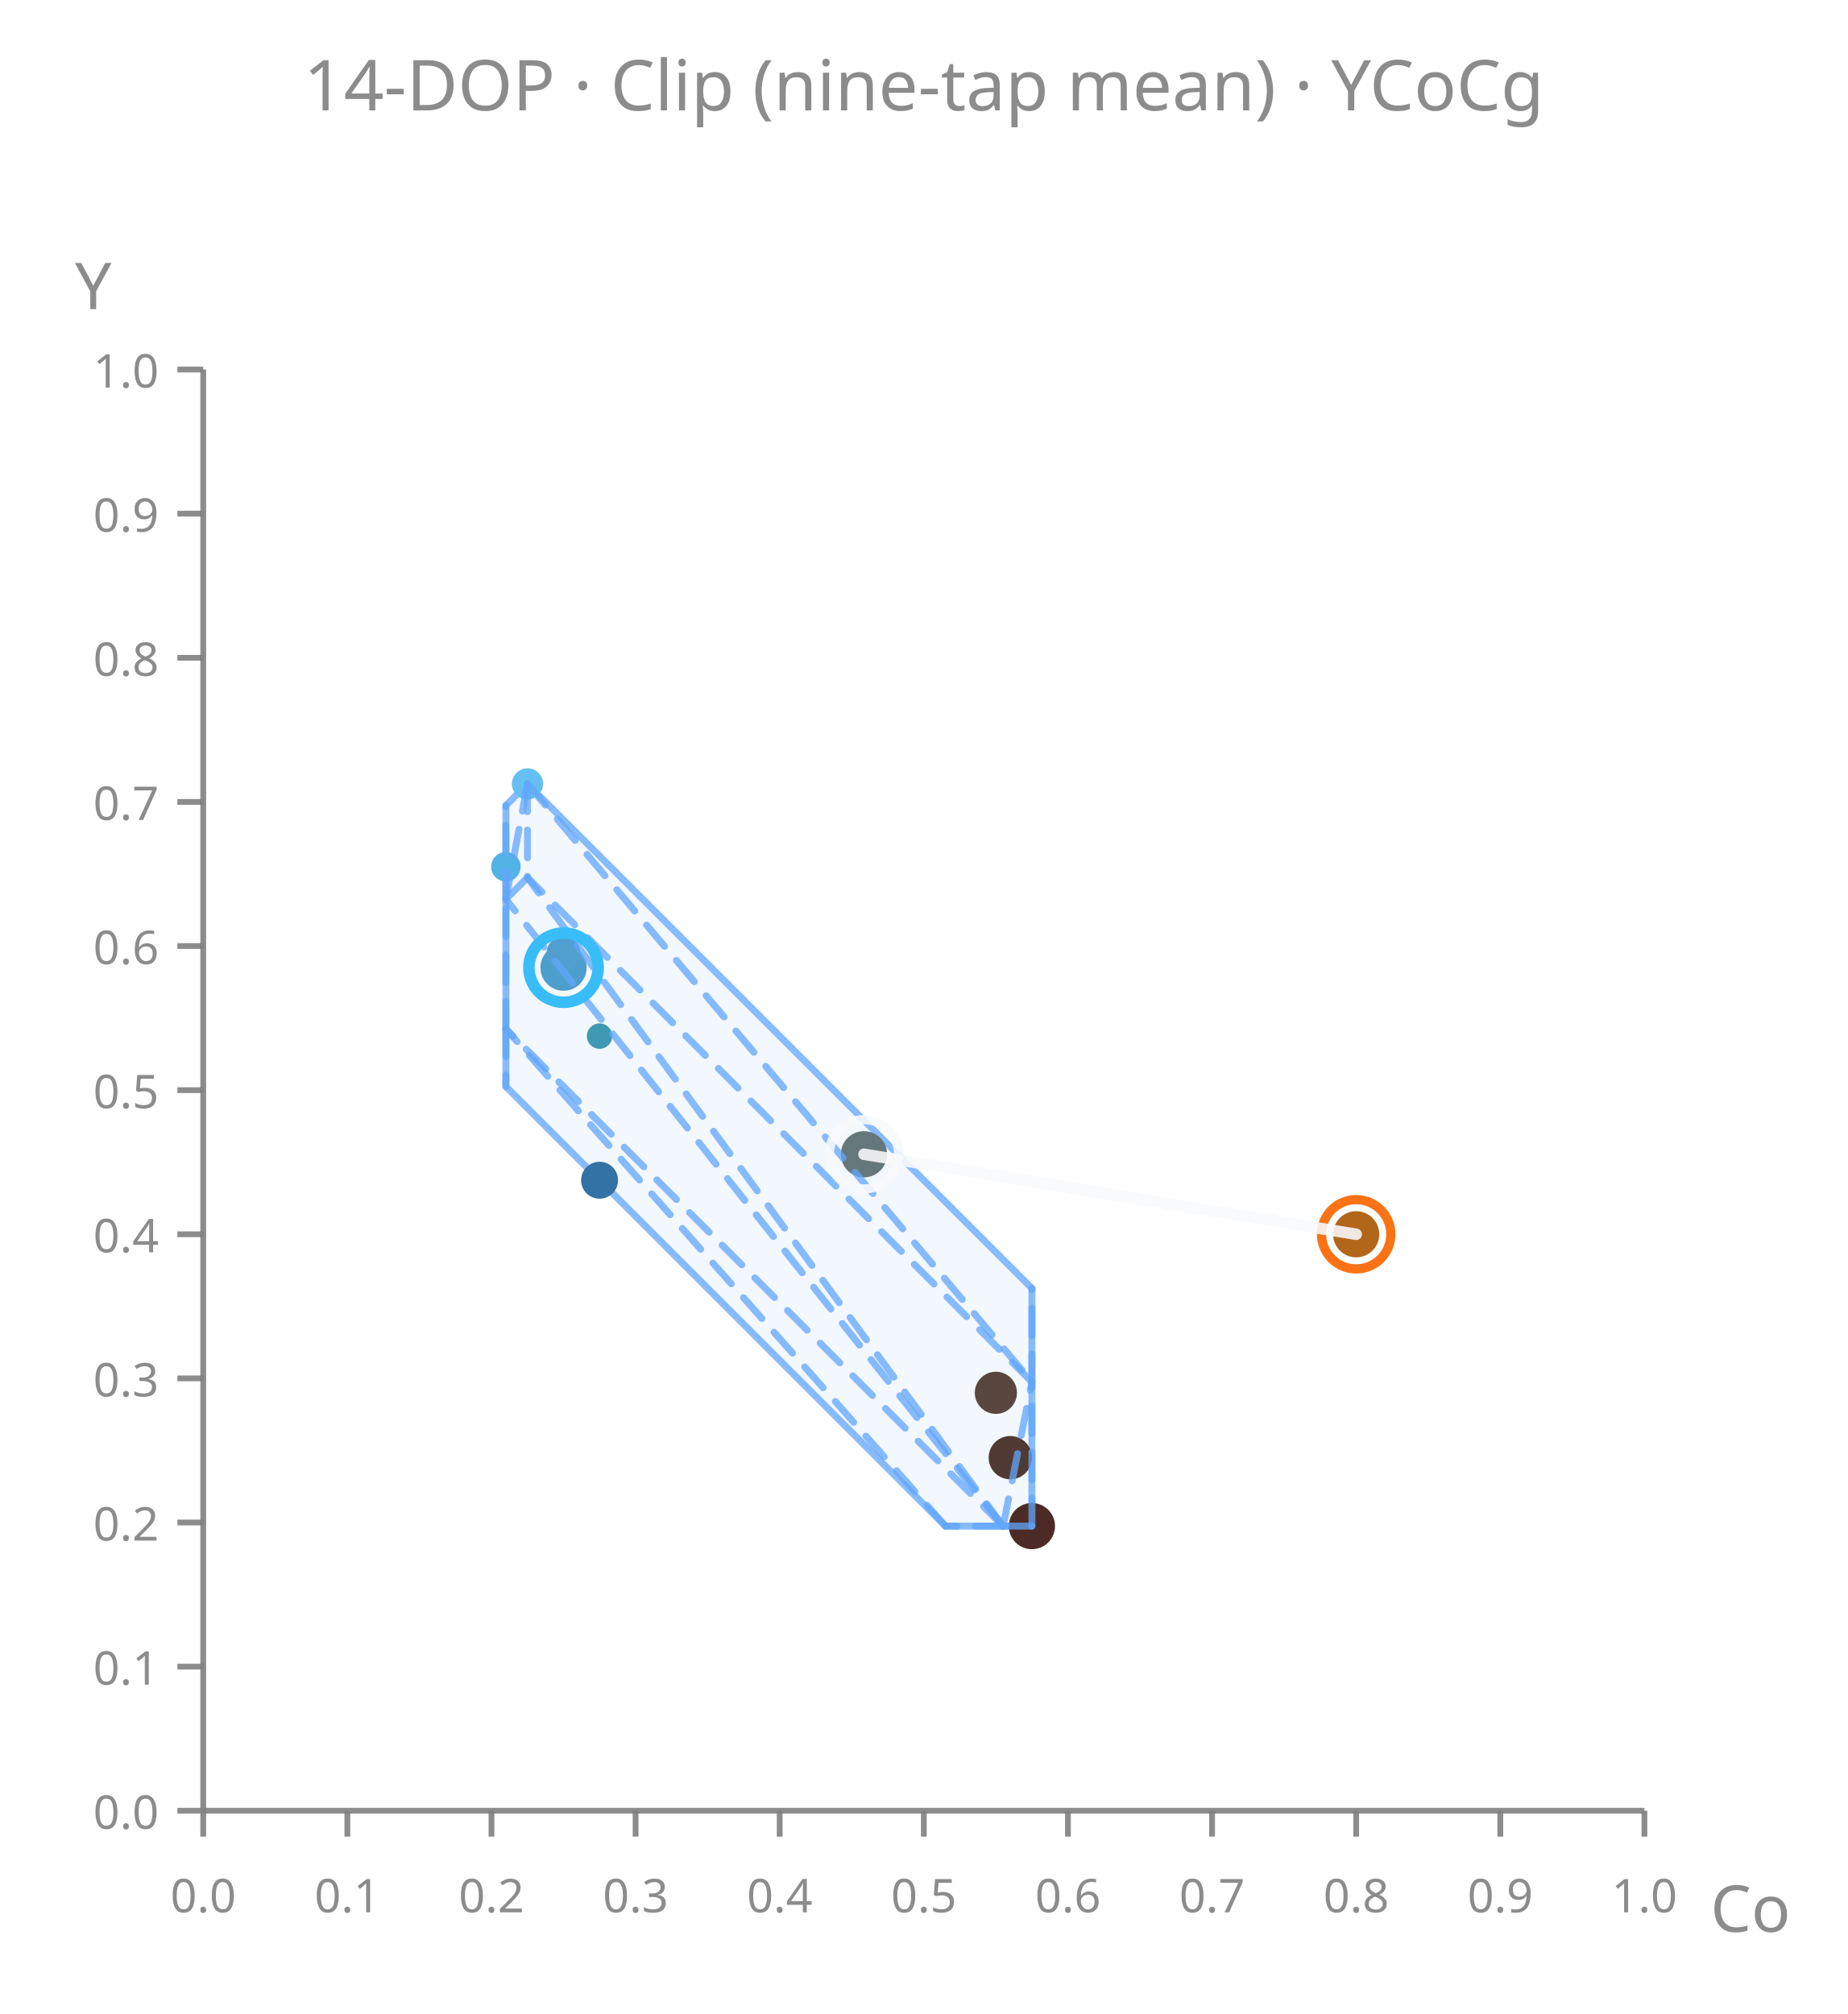
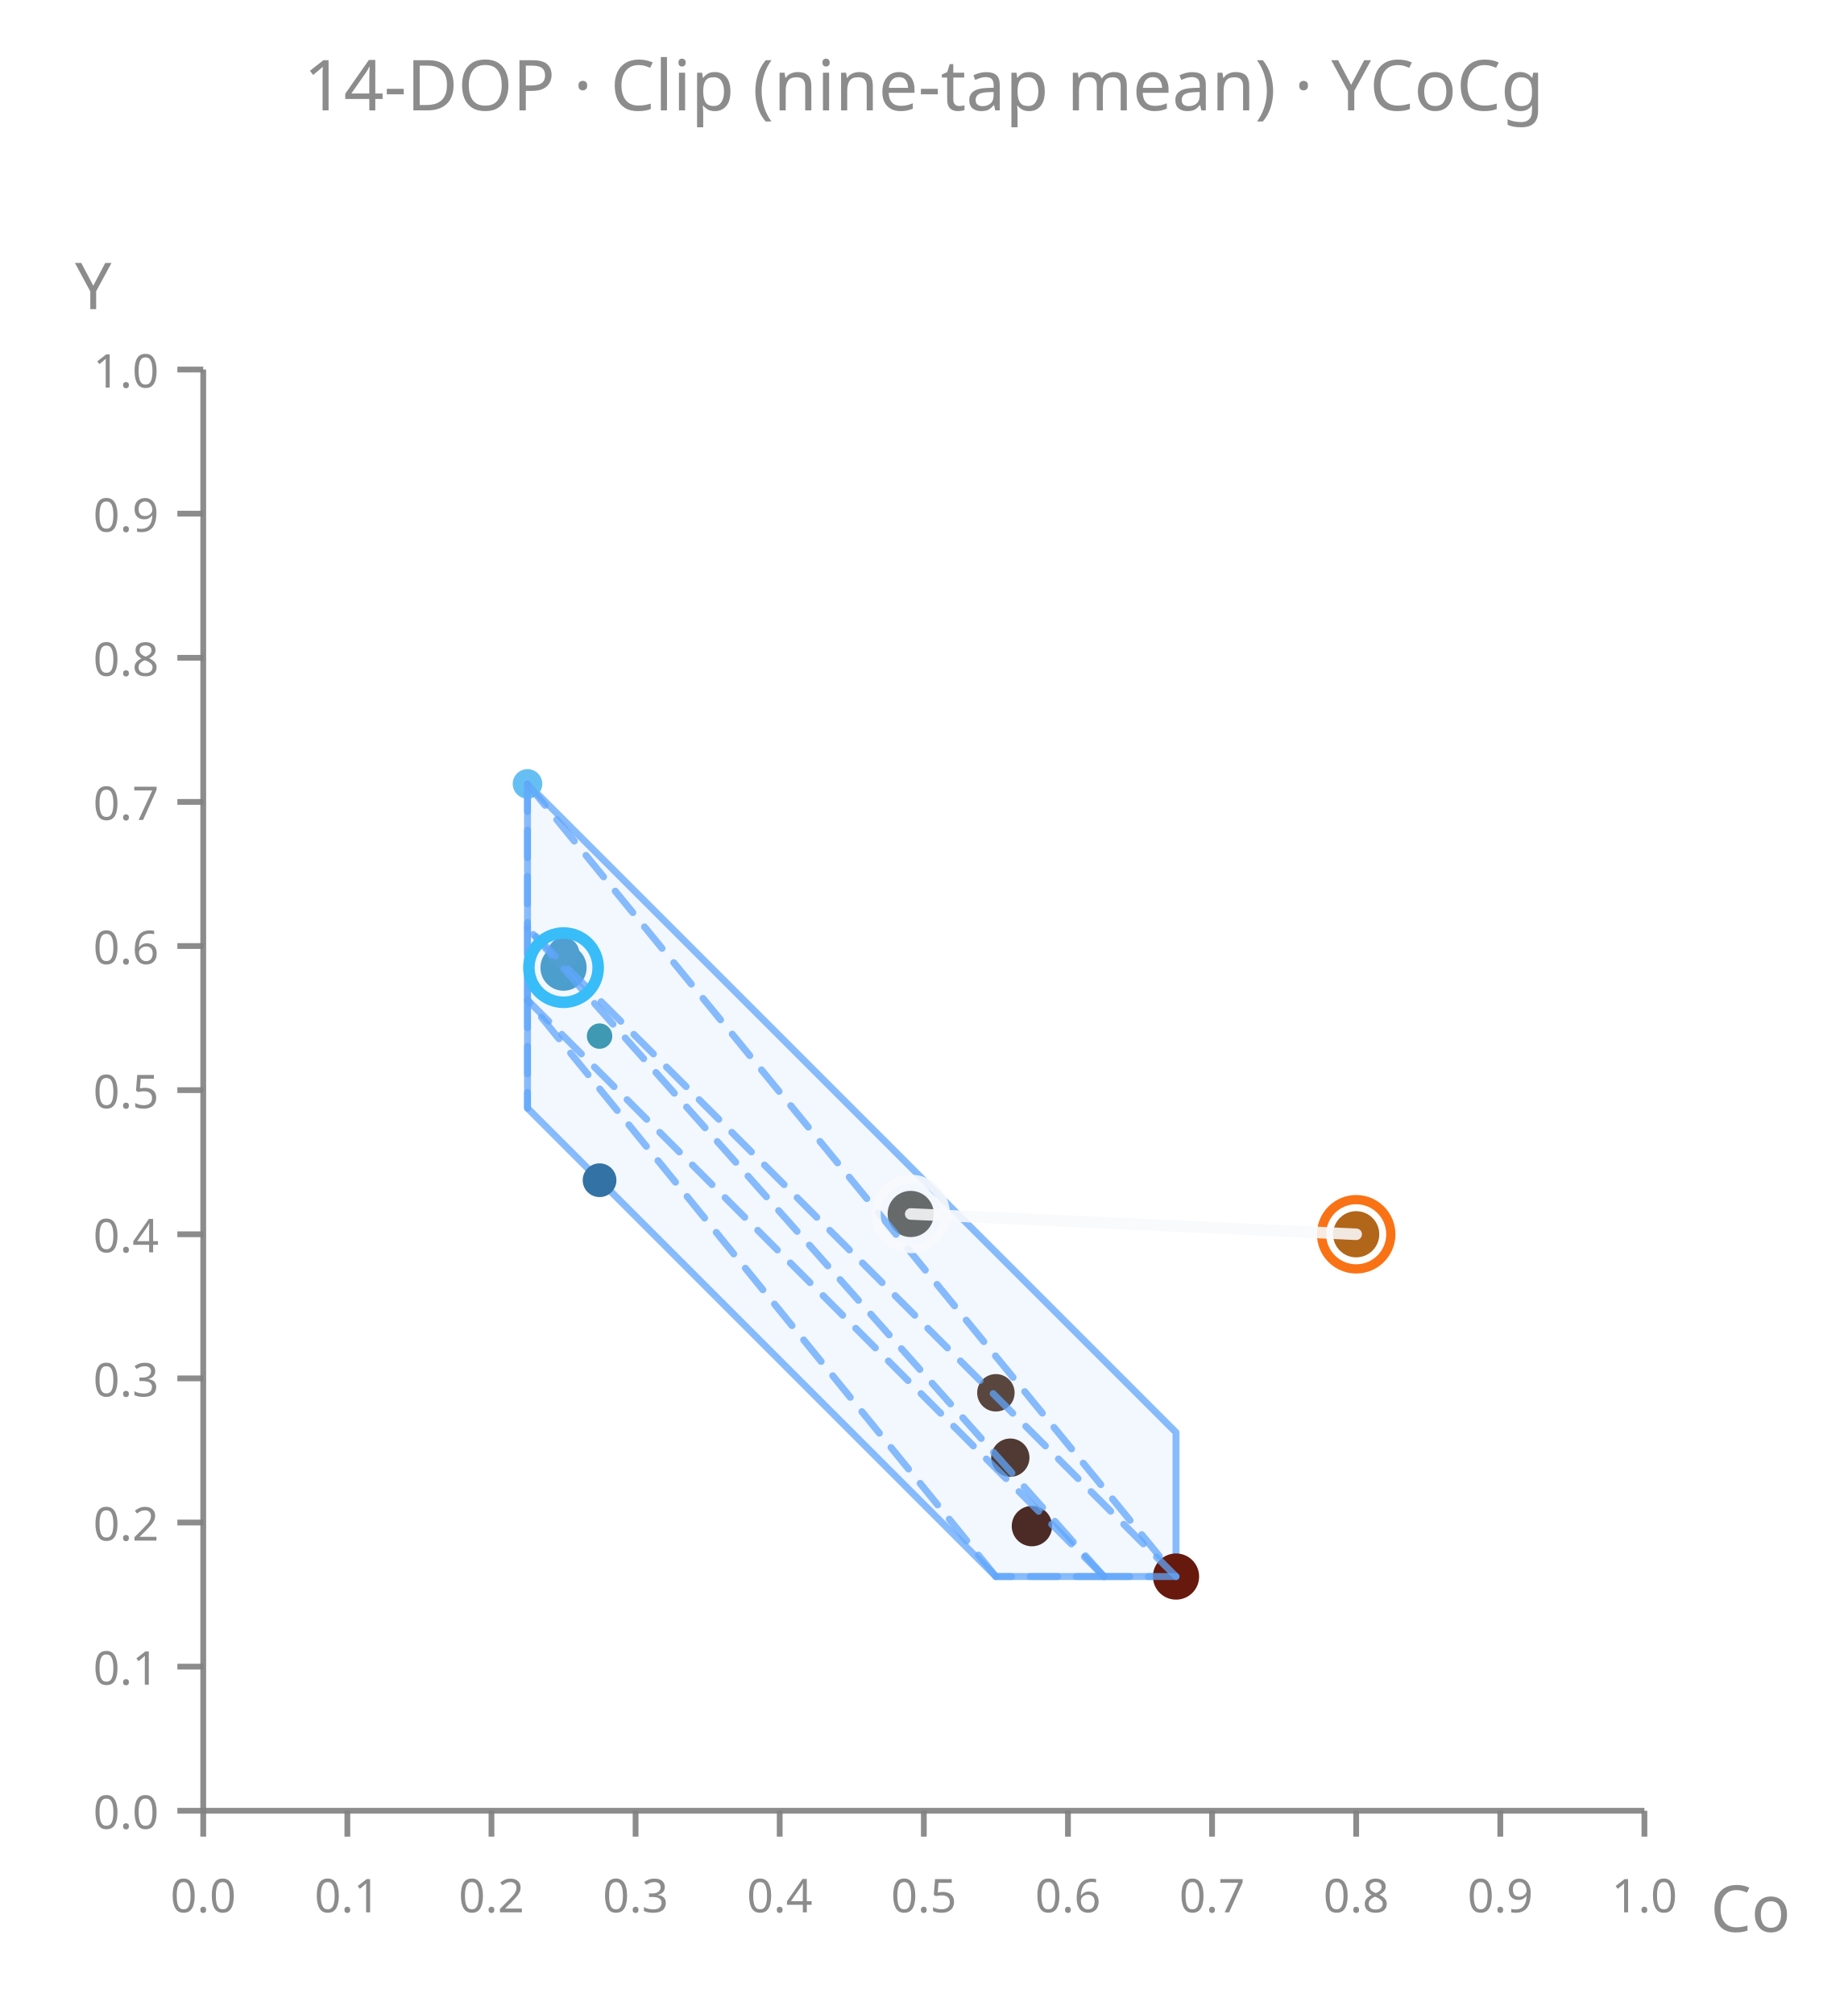
<svg xmlns="http://www.w3.org/2000/svg" baseProfile="full" height="436.0px" version="1.1" viewBox="0,0,400.0,436.0" width="400.0px">
  <defs />
  <g class="layer_bg" />
  <g class="layer_boundary">
-     <polygon fill="rgba(59,130,246,0.06)" points="204.68,330.38 223.4,330.38 223.4,278.9 114.2,169.7 109.52,174.38 109.52,235.22" stroke="rgba(96,165,250,0.75)" stroke-linejoin="round" stroke-width="1.5" />
+     <polygon fill="rgba(59,130,246,0.06)" points="215.6,341.3 254.6,341.3 254.6,310.1 114.2,169.7 114.2,239.9" stroke="rgba(96,165,250,0.75)" stroke-linejoin="round" stroke-width="1.5" />
  </g>
  <g class="layer_axes">
    <line fill="none" stroke="rgba(128,128,128,0.9)" stroke-width="1.25" x1="44.0" x2="356" y1="392.0" y2="392.0" />
    <line fill="none" stroke="rgba(128,128,128,0.9)" stroke-width="1.25" x1="44.0" x2="44.0" y1="392.0" y2="80" />
    <line fill="none" stroke="rgba(128,128,128,0.9)" stroke-width="1.25" x1="44.0" x2="44.0" y1="392.0" y2="397.6" />
    <text dominant-baseline="hanging" fill="rgba(128,128,128,0.9)" font-family="sans-serif" font-size="10.08" text-anchor="middle" x="44.0" y="406.168">0.0</text>
    <line fill="none" stroke="rgba(128,128,128,0.9)" stroke-width="1.25" x1="75.2" x2="75.2" y1="392.0" y2="397.6" />
    <text dominant-baseline="hanging" fill="rgba(128,128,128,0.9)" font-family="sans-serif" font-size="10.08" text-anchor="middle" x="75.2" y="406.168">0.1</text>
    <line fill="none" stroke="rgba(128,128,128,0.9)" stroke-width="1.25" x1="106.4" x2="106.4" y1="392.0" y2="397.6" />
    <text dominant-baseline="hanging" fill="rgba(128,128,128,0.9)" font-family="sans-serif" font-size="10.08" text-anchor="middle" x="106.4" y="406.168">0.2</text>
    <line fill="none" stroke="rgba(128,128,128,0.9)" stroke-width="1.25" x1="137.6" x2="137.6" y1="392.0" y2="397.6" />
    <text dominant-baseline="hanging" fill="rgba(128,128,128,0.9)" font-family="sans-serif" font-size="10.08" text-anchor="middle" x="137.6" y="406.168">0.3</text>
    <line fill="none" stroke="rgba(128,128,128,0.9)" stroke-width="1.25" x1="168.8" x2="168.8" y1="392.0" y2="397.6" />
    <text dominant-baseline="hanging" fill="rgba(128,128,128,0.9)" font-family="sans-serif" font-size="10.08" text-anchor="middle" x="168.8" y="406.168">0.4</text>
    <line fill="none" stroke="rgba(128,128,128,0.9)" stroke-width="1.25" x1="200" x2="200" y1="392.0" y2="397.6" />
    <text dominant-baseline="hanging" fill="rgba(128,128,128,0.9)" font-family="sans-serif" font-size="10.08" text-anchor="middle" x="200" y="406.168">0.5</text>
    <line fill="none" stroke="rgba(128,128,128,0.9)" stroke-width="1.25" x1="231.2" x2="231.2" y1="392.0" y2="397.6" />
    <text dominant-baseline="hanging" fill="rgba(128,128,128,0.9)" font-family="sans-serif" font-size="10.08" text-anchor="middle" x="231.2" y="406.168">0.6</text>
    <line fill="none" stroke="rgba(128,128,128,0.9)" stroke-width="1.25" x1="262.4" x2="262.4" y1="392.0" y2="397.6" />
    <text dominant-baseline="hanging" fill="rgba(128,128,128,0.9)" font-family="sans-serif" font-size="10.08" text-anchor="middle" x="262.4" y="406.168">0.7</text>
    <line fill="none" stroke="rgba(128,128,128,0.9)" stroke-width="1.25" x1="293.6" x2="293.6" y1="392.0" y2="397.6" />
    <text dominant-baseline="hanging" fill="rgba(128,128,128,0.9)" font-family="sans-serif" font-size="10.08" text-anchor="middle" x="293.6" y="406.168">0.8</text>
    <line fill="none" stroke="rgba(128,128,128,0.9)" stroke-width="1.25" x1="324.8" x2="324.8" y1="392.0" y2="397.6" />
    <text dominant-baseline="hanging" fill="rgba(128,128,128,0.9)" font-family="sans-serif" font-size="10.08" text-anchor="middle" x="324.8" y="406.168">0.9</text>
    <line fill="none" stroke="rgba(128,128,128,0.9)" stroke-width="1.25" x1="356" x2="356" y1="392.0" y2="397.6" />
    <text dominant-baseline="hanging" fill="rgba(128,128,128,0.9)" font-family="sans-serif" font-size="10.08" text-anchor="middle" x="356" y="406.168">1.0</text>
    <line fill="none" stroke="rgba(128,128,128,0.9)" stroke-width="1.25" x1="44.0" x2="38.4" y1="392.0" y2="392.0" />
    <text dominant-baseline="central" fill="rgba(128,128,128,0.9)" font-family="sans-serif" font-size="10.08" text-anchor="end" x="34.4" y="392.0">0.0</text>
    <line fill="none" stroke="rgba(128,128,128,0.9)" stroke-width="1.25" x1="44.0" x2="38.4" y1="360.8" y2="360.8" />
    <text dominant-baseline="central" fill="rgba(128,128,128,0.9)" font-family="sans-serif" font-size="10.08" text-anchor="end" x="34.4" y="360.8">0.1</text>
    <line fill="none" stroke="rgba(128,128,128,0.9)" stroke-width="1.25" x1="44.0" x2="38.4" y1="329.6" y2="329.6" />
    <text dominant-baseline="central" fill="rgba(128,128,128,0.9)" font-family="sans-serif" font-size="10.08" text-anchor="end" x="34.4" y="329.6">0.2</text>
    <line fill="none" stroke="rgba(128,128,128,0.9)" stroke-width="1.25" x1="44.0" x2="38.4" y1="298.4" y2="298.4" />
    <text dominant-baseline="central" fill="rgba(128,128,128,0.9)" font-family="sans-serif" font-size="10.08" text-anchor="end" x="34.4" y="298.4">0.3</text>
    <line fill="none" stroke="rgba(128,128,128,0.9)" stroke-width="1.25" x1="44.0" x2="38.4" y1="267.2" y2="267.2" />
    <text dominant-baseline="central" fill="rgba(128,128,128,0.9)" font-family="sans-serif" font-size="10.08" text-anchor="end" x="34.4" y="267.2">0.4</text>
    <line fill="none" stroke="rgba(128,128,128,0.9)" stroke-width="1.25" x1="44.0" x2="38.4" y1="236" y2="236" />
    <text dominant-baseline="central" fill="rgba(128,128,128,0.9)" font-family="sans-serif" font-size="10.08" text-anchor="end" x="34.4" y="236">0.5</text>
    <line fill="none" stroke="rgba(128,128,128,0.9)" stroke-width="1.25" x1="44.0" x2="38.4" y1="204.8" y2="204.8" />
    <text dominant-baseline="central" fill="rgba(128,128,128,0.9)" font-family="sans-serif" font-size="10.08" text-anchor="end" x="34.4" y="204.8">0.6</text>
    <line fill="none" stroke="rgba(128,128,128,0.9)" stroke-width="1.25" x1="44.0" x2="38.4" y1="173.6" y2="173.6" />
    <text dominant-baseline="central" fill="rgba(128,128,128,0.9)" font-family="sans-serif" font-size="10.08" text-anchor="end" x="34.4" y="173.6">0.7</text>
    <line fill="none" stroke="rgba(128,128,128,0.9)" stroke-width="1.25" x1="44.0" x2="38.4" y1="142.4" y2="142.4" />
    <text dominant-baseline="central" fill="rgba(128,128,128,0.9)" font-family="sans-serif" font-size="10.08" text-anchor="end" x="34.4" y="142.4">0.8</text>
    <line fill="none" stroke="rgba(128,128,128,0.9)" stroke-width="1.25" x1="44.0" x2="38.4" y1="111.2" y2="111.2" />
    <text dominant-baseline="central" fill="rgba(128,128,128,0.9)" font-family="sans-serif" font-size="10.08" text-anchor="end" x="34.4" y="111.2">0.9</text>
    <line fill="none" stroke="rgba(128,128,128,0.9)" stroke-width="1.25" x1="44.0" x2="38.4" y1="80" y2="80" />
    <text dominant-baseline="central" fill="rgba(128,128,128,0.9)" font-family="sans-serif" font-size="10.08" text-anchor="end" x="34.4" y="80">1.0</text>
    <text fill="rgba(128,128,128,0.9)" font-family="sans-serif" font-size="14" x="370.3" y="418.208">Co</text>
    <text fill="rgba(128,128,128,0.9)" font-family="sans-serif" font-size="14" x="16.224" y="66.928">Y</text>
  </g>
  <g class="layer_dots">
    <circle cx="129.8" cy="224.3" fill="rgb(63,153,178)" r="2.75" stroke="none" />
-     <circle cx="109.52" cy="187.64" fill="rgb(81,178,229)" r="3.188" stroke="none" />
-     <circle cx="114.2" cy="169.7" fill="rgb(102,191,242)" r="3.375" stroke="none" />
+     <circle cx="114.2" cy="169.7" fill="rgb(102,191,242)" r="3.2" stroke="none" />
    <circle cx="122" cy="209.48" fill="rgb(76,158,204)" r="5.0" stroke="none" />
-     <circle cx="122" cy="206.36" fill="rgb(81,158,209)" r="3.687" stroke="none" />
-     <circle cx="187.044" cy="249.881" fill="rgb(102,119,123)" r="5.0" stroke="none" />
-     <circle cx="129.8" cy="255.5" fill="rgb(51,114,165)" r="4" stroke="none" />
-     <line fill="none" stroke="rgba(96,165,250,0.75)" stroke-dasharray="6,4" stroke-linecap="round" stroke-width="1.5" x1="114.2" x2="223.4" y1="169.7" y2="299.18" />
-     <line fill="none" stroke="rgba(96,165,250,0.75)" stroke-dasharray="6,4" stroke-linecap="round" stroke-width="1.5" x1="114.2" x2="109.52" y1="169.7" y2="194.66" />
-     <line fill="none" stroke="rgba(96,165,250,0.75)" stroke-dasharray="6,4" stroke-linecap="round" stroke-width="1.5" x1="114.2" x2="114.2" y1="169.7" y2="189.98" />
-     <line fill="none" stroke="rgba(96,165,250,0.75)" stroke-dasharray="6,4" stroke-linecap="round" stroke-width="1.5" x1="223.4" x2="223.4" y1="299.18" y2="278.9" />
-     <line fill="none" stroke="rgba(96,165,250,0.75)" stroke-dasharray="6,4" stroke-linecap="round" stroke-width="1.5" x1="109.52" x2="109.52" y1="194.66" y2="174.38" />
+     <circle cx="122" cy="206.36" fill="rgb(81,158,209)" r="3.425" stroke="none" />
+     <circle cx="129.8" cy="255.5" fill="rgb(51,114,165)" r="3.65" stroke="none" />
+     <circle cx="197.16" cy="262.804" fill="rgb(102,106,106)" r="5.0" stroke="none" />
    <circle cx="293.6" cy="267.2" fill="rgb(178,102,25)" r="5.0" stroke="none" />
-     <line fill="none" stroke="rgba(96,165,250,0.75)" stroke-dasharray="6,4" stroke-linecap="round" stroke-width="1.5" x1="217.16" x2="204.68" y1="330.38" y2="330.38" />
-     <line fill="none" stroke="rgba(96,165,250,0.75)" stroke-dasharray="6,4" stroke-linecap="round" stroke-width="1.5" x1="204.68" x2="109.52" y1="330.38" y2="222.74" />
-     <line fill="none" stroke="rgba(96,165,250,0.75)" stroke-dasharray="6,4" stroke-linecap="round" stroke-width="1.5" x1="109.52" x2="109.52" y1="222.74" y2="235.22" />
-     <circle cx="215.6" cy="301.52" fill="rgb(89,71,63)" r="4.563" stroke="none" />
-     <circle cx="218.72" cy="315.56" fill="rgb(81,58,51)" r="4.688" stroke="none" />
-     <circle cx="223.4" cy="330.38" fill="rgb(76,43,38)" r="5.0" stroke="none" />
-     <line fill="none" stroke="rgba(96,165,250,0.75)" stroke-dasharray="6,4" stroke-linecap="round" stroke-width="1.5" x1="223.4" x2="217.16" y1="330.38" y2="330.38" />
-     <line fill="none" stroke="rgba(96,165,250,0.75)" stroke-dasharray="6,4" stroke-linecap="round" stroke-width="1.5" x1="223.4" x2="223.4" y1="330.38" y2="299.18" />
-     <line fill="none" stroke="rgba(96,165,250,0.75)" stroke-dasharray="6,4" stroke-linecap="round" stroke-width="1.5" x1="217.16" x2="223.4" y1="330.38" y2="299.18" />
-     <line fill="none" stroke="rgba(96,165,250,0.75)" stroke-dasharray="6,4" stroke-linecap="round" stroke-width="1.5" x1="217.16" x2="109.52" y1="330.38" y2="222.74" />
-     <line fill="none" stroke="rgba(96,165,250,0.75)" stroke-dasharray="6,4" stroke-linecap="round" stroke-width="1.5" x1="217.16" x2="109.52" y1="330.38" y2="194.66" />
-     <line fill="none" stroke="rgba(96,165,250,0.75)" stroke-dasharray="6,4" stroke-linecap="round" stroke-width="1.5" x1="217.16" x2="114.2" y1="330.38" y2="189.98" />
-     <line fill="none" stroke="rgba(96,165,250,0.75)" stroke-dasharray="6,4" stroke-linecap="round" stroke-width="1.5" x1="223.4" x2="114.2" y1="299.18" y2="189.98" />
-     <line fill="none" stroke="rgba(96,165,250,0.75)" stroke-dasharray="6,4" stroke-linecap="round" stroke-width="1.5" x1="109.52" x2="109.52" y1="222.74" y2="194.66" />
-     <line fill="none" stroke="rgba(96,165,250,0.75)" stroke-dasharray="6,4" stroke-linecap="round" stroke-width="1.5" x1="109.52" x2="114.2" y1="194.66" y2="189.98" />
+     <circle cx="215.6" cy="301.52" fill="rgb(89,71,63)" r="4.055" stroke="none" />
+     <line fill="none" stroke="rgba(96,165,250,0.75)" stroke-dasharray="6,4" stroke-linecap="round" stroke-width="1.5" x1="114.2" x2="254.6" y1="169.7" y2="341.3" />
+     <line fill="none" stroke="rgba(96,165,250,0.75)" stroke-dasharray="6,4" stroke-linecap="round" stroke-width="1.5" x1="114.2" x2="114.2" y1="169.7" y2="200.9" />
+     <circle cx="218.72" cy="315.56" fill="rgb(81,58,51)" r="4.145" stroke="none" />
+     <line fill="none" stroke="rgba(96,165,250,0.75)" stroke-dasharray="6,4" stroke-linecap="round" stroke-width="1.5" x1="239" x2="215.6" y1="341.3" y2="341.3" />
+     <line fill="none" stroke="rgba(96,165,250,0.75)" stroke-dasharray="6,4" stroke-linecap="round" stroke-width="1.5" x1="215.6" x2="114.2" y1="341.3" y2="216.5" />
+     <line fill="none" stroke="rgba(96,165,250,0.75)" stroke-dasharray="6,4" stroke-linecap="round" stroke-width="1.5" x1="114.2" x2="114.2" y1="216.5" y2="239.9" />
+     <circle cx="223.4" cy="330.38" fill="rgb(76,43,38)" r="4.37" stroke="none" />
+     <circle cx="254.6" cy="341.3" fill="rgb(102,25,12)" r="5.0" stroke="none" />
+     <line fill="none" stroke="rgba(96,165,250,0.75)" stroke-dasharray="6,4" stroke-linecap="round" stroke-width="1.5" x1="254.6" x2="239" y1="341.3" y2="341.3" />
+     <line fill="none" stroke="rgba(96,165,250,0.75)" stroke-dasharray="6,4" stroke-linecap="round" stroke-width="1.5" x1="254.6" x2="114.2" y1="341.3" y2="200.9" />
+     <line fill="none" stroke="rgba(96,165,250,0.75)" stroke-dasharray="6,4" stroke-linecap="round" stroke-width="1.5" x1="239" x2="114.2" y1="341.3" y2="216.5" />
+     <line fill="none" stroke="rgba(96,165,250,0.75)" stroke-dasharray="6,4" stroke-linecap="round" stroke-width="1.5" x1="239" x2="114.2" y1="341.3" y2="200.9" />
+     <line fill="none" stroke="rgba(96,165,250,0.75)" stroke-dasharray="6,4" stroke-linecap="round" stroke-width="1.5" x1="114.2" x2="114.2" y1="216.5" y2="200.9" />
  </g>
  <g class="layer_overlay">
    <circle cx="122" cy="209.48" fill="none" r="7.5" stroke="rgba(56,189,248,1.0)" stroke-width="2.5" />
    <circle cx="293.6" cy="267.2" fill="none" r="7.5" stroke="rgba(249,115,22,1.0)" stroke-width="2.0" />
-     <line stroke="rgba(248,250,252,0.88)" stroke-linecap="round" stroke-width="2.5" x1="293.6" x2="187.044" y1="267.2" y2="249.881" />
-     <circle cx="187.044" cy="249.881" fill="none" r="7.5" stroke="rgba(248,250,252,0.88)" stroke-width="2.0" />
+     <line stroke="rgba(248,250,252,0.88)" stroke-linecap="round" stroke-width="2.5" x1="293.6" x2="197.16" y1="267.2" y2="262.804" />
+     <circle cx="197.16" cy="262.804" fill="none" r="7.5" stroke="rgba(248,250,252,0.88)" stroke-width="2.0" />
  </g>
  <g class="layer_header">
    <text dominant-baseline="central" fill="rgba(128,128,128,0.9)" font-family="sans-serif" font-size="15.2" text-anchor="middle" x="200.0" y="18.0">14-DOP · Clip (nine-tap mean) · YCoCg</text>
  </g>
</svg>
